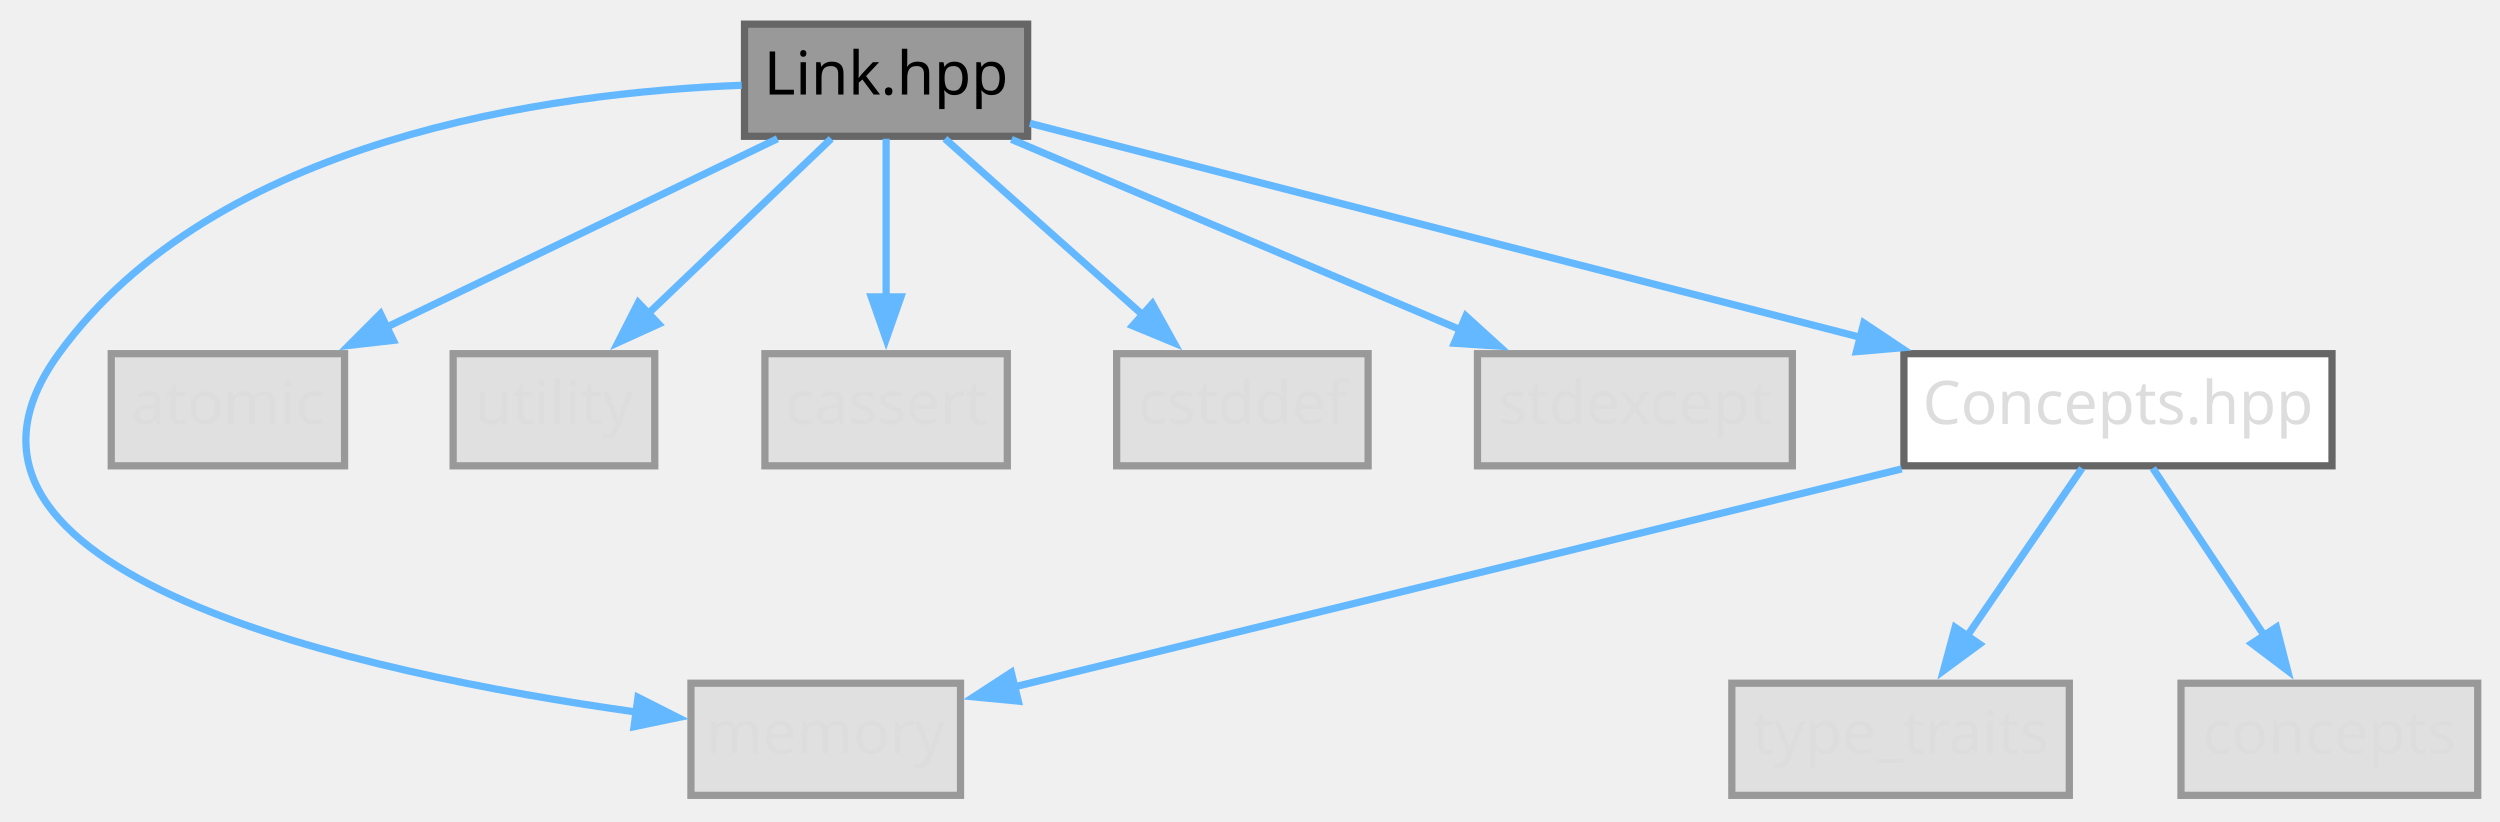
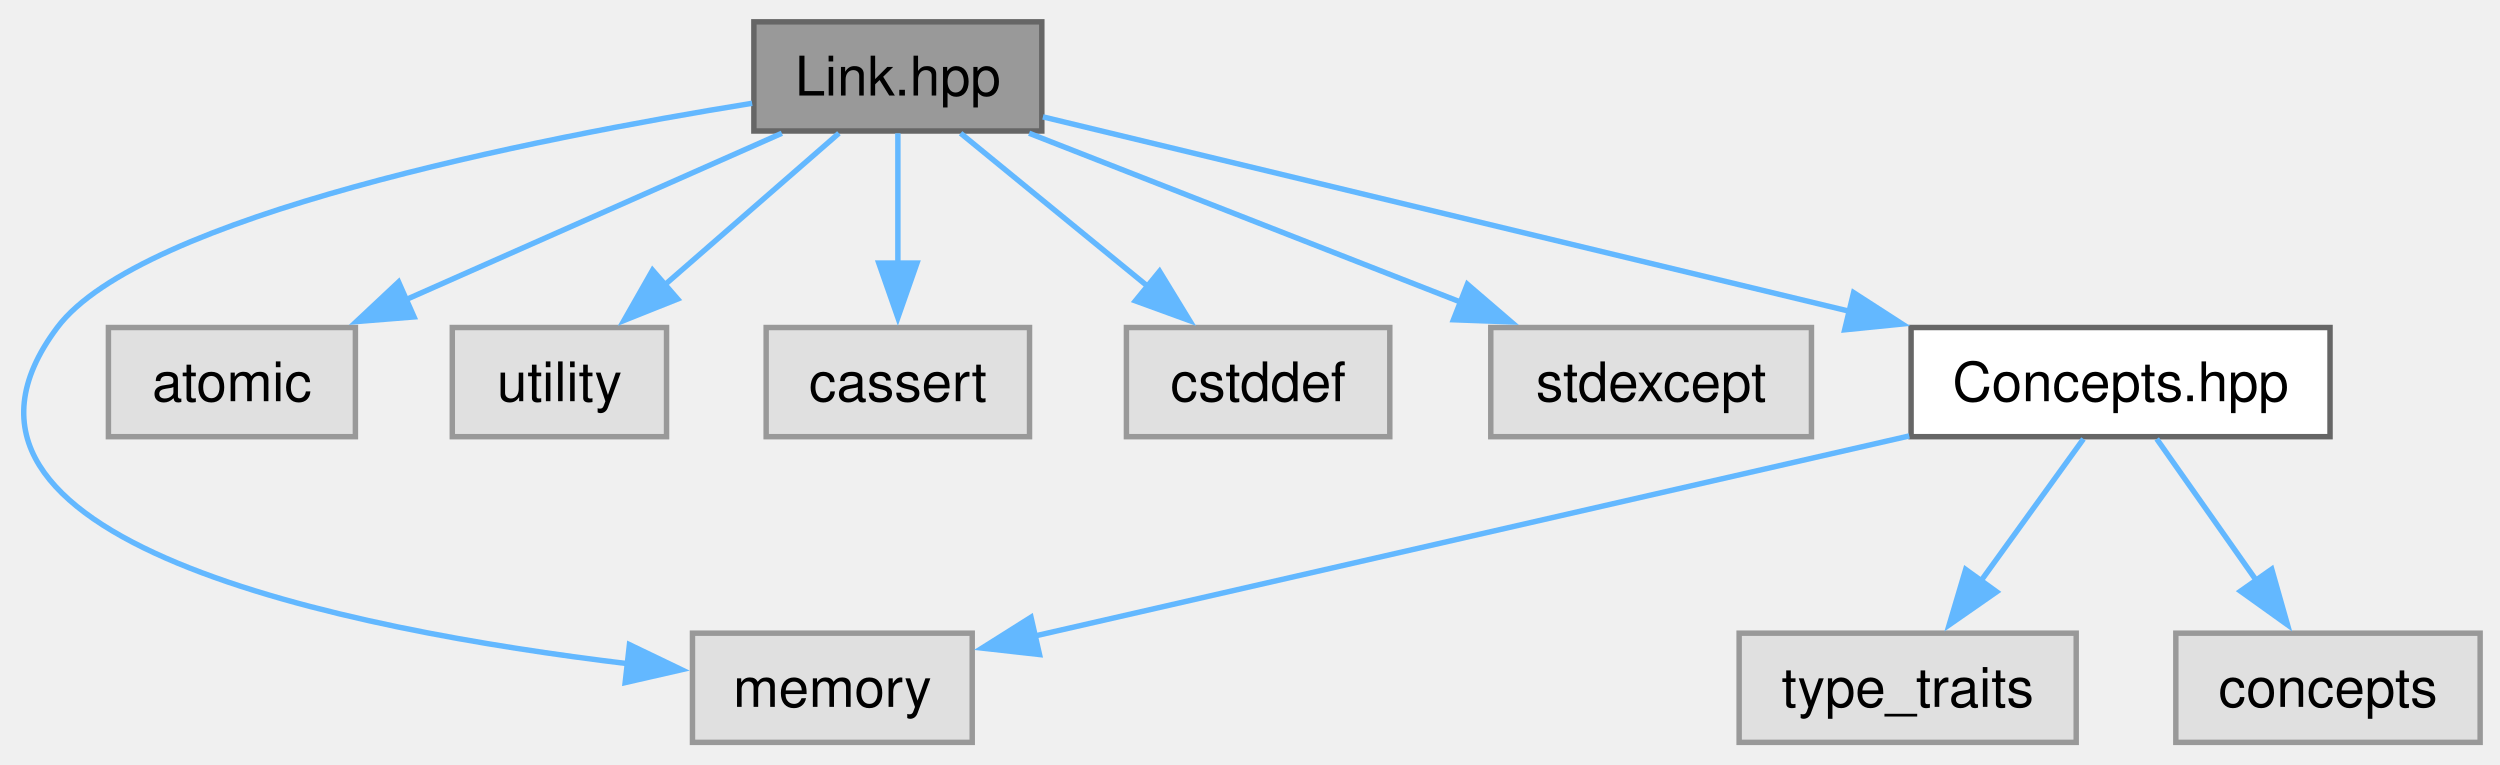
- <svg xmlns="http://www.w3.org/2000/svg" xmlns:xlink="http://www.w3.org/1999/xlink" width="414pt" height="136pt" viewBox="0.00 0.00 414.00 136.00">
-   <g id="graph0" class="graph" transform="scale(1 1) rotate(0) translate(4 131.71)">
+ <svg xmlns="http://www.w3.org/2000/svg" xmlns:xlink="http://www.w3.org/1999/xlink" width="458pt" height="140pt" viewBox="0.00 0.00 458.00 140.00">
+   <g id="graph0" class="graph" transform="scale(1 1) rotate(0) translate(4 136)">
    <g id="Node000001" class="node">
      <g id="a_Node000001">
        <a xlink:title="Header-only Link family: Link, LinkHost, LinkWeakHost, LinkFromThis.">
-           <polygon fill="#999999" stroke="#666666" stroke-width="1.2" points="166.18,-127.71 119.29,-127.71 119.29,-109.14 166.18,-109.14 166.18,-127.71" />
-           <text xml:space="preserve" text-anchor="middle" x="142.74" y="-116.05" font-family="Segoe UI" font-size="10.00">Link.hpp</text>
+           <polygon fill="#999999" stroke="#666666" points="186.86,-132 134.11,-132 134.11,-112 186.86,-112 186.86,-132" />
+           <text xml:space="preserve" text-anchor="middle" x="160.49" y="-118.5" font-family="Helvetica,sans-Serif" font-size="10.00">Link.hpp</text>
        </a>
      </g>
    </g>
    <g id="Node000002" class="node">
      <g id="a_Node000002">
        <a xlink:title=" ">
-           <polygon fill="#e0e0e0" stroke="#999999" stroke-width="1.2" points="155.06,-18.57 110.42,-18.57 110.42,0 155.06,0 155.06,-18.57" />
-           <text xml:space="preserve" text-anchor="middle" x="132.74" y="-6.91" font-family="Segoe UI" font-size="10.00" fill="#dddddd">memory</text>
+           <polygon fill="#e0e0e0" stroke="#999999" points="174.11,-20 122.86,-20 122.86,0 174.11,0 174.11,-20" />
+           <text xml:space="preserve" text-anchor="middle" x="148.49" y="-6.5" font-family="Helvetica,sans-Serif" font-size="10.00">memory</text>
        </a>
      </g>
    </g>
    <g id="edge1_Node000001_Node000002" class="edge">
      <g id="a_edge1_Node000001_Node000002">
        <a xlink:title=" ">
-           <path fill="none" stroke="#63b8ff" stroke-width="1.2" d="M118.82,-117.59C86.98,-116.35 31.69,-108.81 5.74,-73.14 -20.8,-36.68 55.76,-20.21 101.39,-13.79" />
-           <polygon fill="#63b8ff" stroke="#63b8ff" stroke-width="1.2" points="101.65,-16.23 108.27,-12.88 101,-11.37 101.65,-16.23" />
+           <path fill="none" stroke="#63b8ff" d="M133.79,-117.08C93.9,-110.63 21.77,-96.39 6.49,-76 -22.86,-36.85 59.72,-20.6 111.01,-14.41" />
+           <polygon fill="#63b8ff" stroke="#63b8ff" points="111.31,-17.9 120.86,-13.31 110.53,-10.95 111.31,-17.9" />
        </a>
      </g>
    </g>
    <g id="Node000003" class="node">
      <g id="a_Node000003">
        <a xlink:title=" ">
-           <polygon fill="#e0e0e0" stroke="#999999" stroke-width="1.2" points="53.06,-73.14 14.42,-73.14 14.42,-54.57 53.06,-54.57 53.06,-73.14" />
-           <text xml:space="preserve" text-anchor="middle" x="33.74" y="-61.48" font-family="Segoe UI" font-size="10.00" fill="#dddddd">atomic</text>
+           <polygon fill="#e0e0e0" stroke="#999999" points="61.11,-76 15.86,-76 15.86,-56 61.11,-56 61.11,-76" />
+           <text xml:space="preserve" text-anchor="middle" x="38.49" y="-62.5" font-family="Helvetica,sans-Serif" font-size="10.00">atomic</text>
        </a>
      </g>
    </g>
    <g id="edge2_Node000001_Node000003" class="edge">
      <g id="a_edge2_Node000001_Node000003">
        <a xlink:title=" ">
-           <path fill="none" stroke="#63b8ff" stroke-width="1.2" d="M124.74,-108.74C107.09,-100.23 80,-87.17 59.96,-77.5" />
-           <polygon fill="#63b8ff" stroke="#63b8ff" stroke-width="1.2" points="61.13,-75.35 53.76,-74.51 59,-79.76 61.13,-75.35" />
+           <path fill="none" stroke="#63b8ff" d="M139.24,-111.59C120.2,-103.17 92.01,-90.69 70.29,-81.07" />
+           <polygon fill="#63b8ff" stroke="#63b8ff" points="71.85,-77.94 61.29,-77.09 69.02,-84.34 71.85,-77.94" />
        </a>
      </g>
    </g>
    <g id="Node000004" class="node">
      <g id="a_Node000004">
        <a xlink:title=" ">
-           <polygon fill="#e0e0e0" stroke="#999999" stroke-width="1.2" points="104.43,-73.14 71.04,-73.14 71.04,-54.57 104.43,-54.57 104.43,-73.14" />
-           <text xml:space="preserve" text-anchor="middle" x="87.74" y="-61.48" font-family="Segoe UI" font-size="10.00" fill="#dddddd">utility</text>
+           <polygon fill="#e0e0e0" stroke="#999999" points="118.11,-76 78.86,-76 78.86,-56 118.11,-56 118.11,-76" />
+           <text xml:space="preserve" text-anchor="middle" x="98.49" y="-62.5" font-family="Helvetica,sans-Serif" font-size="10.00">utility</text>
        </a>
      </g>
    </g>
    <g id="edge3_Node000001_Node000004" class="edge">
      <g id="a_edge3_Node000001_Node000004">
        <a xlink:title=" ">
-           <path fill="none" stroke="#63b8ff" stroke-width="1.2" d="M133.65,-108.74C125.42,-100.88 113.12,-89.12 103.32,-79.75" />
-           <polygon fill="#63b8ff" stroke="#63b8ff" stroke-width="1.2" points="105.08,-78.05 98.33,-74.98 101.7,-81.59 105.08,-78.05" />
+           <path fill="none" stroke="#63b8ff" d="M149.69,-111.59C140.89,-103.93 128.24,-92.91 117.71,-83.75" />
+           <polygon fill="#63b8ff" stroke="#63b8ff" points="120.14,-81.22 110.31,-77.29 115.55,-86.5 120.14,-81.22" />
        </a>
      </g>
    </g>
    <g id="Node000005" class="node">
      <g id="a_Node000005">
        <a xlink:title=" ">
-           <polygon fill="#e0e0e0" stroke="#999999" stroke-width="1.2" points="162.81,-73.14 122.67,-73.14 122.67,-54.57 162.81,-54.57 162.81,-73.14" />
-           <text xml:space="preserve" text-anchor="middle" x="142.74" y="-61.48" font-family="Segoe UI" font-size="10.00" fill="#dddddd">cassert</text>
+           <polygon fill="#e0e0e0" stroke="#999999" points="184.61,-76 136.36,-76 136.36,-56 184.61,-56 184.61,-76" />
+           <text xml:space="preserve" text-anchor="middle" x="160.49" y="-62.5" font-family="Helvetica,sans-Serif" font-size="10.00">cassert</text>
        </a>
      </g>
    </g>
    <g id="edge4_Node000001_Node000005" class="edge">
      <g id="a_edge4_Node000001_Node000005">
        <a xlink:title=" ">
-           <path fill="none" stroke="#63b8ff" stroke-width="1.2" d="M142.74,-108.74C142.74,-101.63 142.74,-91.34 142.74,-82.51" />
-           <polygon fill="#63b8ff" stroke="#63b8ff" stroke-width="1.2" points="145.19,-82.54 142.74,-75.54 140.29,-82.54 145.19,-82.54" />
+           <path fill="none" stroke="#63b8ff" d="M160.49,-111.59C160.49,-105.01 160.49,-95.96 160.49,-87.73" />
+           <polygon fill="#63b8ff" stroke="#63b8ff" points="163.99,-87.81 160.49,-77.81 156.99,-87.81 163.99,-87.81" />
        </a>
      </g>
    </g>
    <g id="Node000006" class="node">
      <g id="a_Node000006">
        <a xlink:title=" ">
-           <polygon fill="#e0e0e0" stroke="#999999" stroke-width="1.2" points="222.56,-73.14 180.92,-73.14 180.92,-54.57 222.56,-54.57 222.56,-73.14" />
-           <text xml:space="preserve" text-anchor="middle" x="201.74" y="-61.48" font-family="Segoe UI" font-size="10.00" fill="#dddddd">cstddef</text>
+           <polygon fill="#e0e0e0" stroke="#999999" points="250.61,-76 202.36,-76 202.36,-56 250.61,-56 250.61,-76" />
+           <text xml:space="preserve" text-anchor="middle" x="226.49" y="-62.5" font-family="Helvetica,sans-Serif" font-size="10.00">cstddef</text>
        </a>
      </g>
    </g>
    <g id="edge5_Node000001_Node000006" class="edge">
      <g id="a_edge5_Node000001_Node000006">
        <a xlink:title=" ">
-           <path fill="none" stroke="#63b8ff" stroke-width="1.2" d="M152.48,-108.74C161.39,-100.8 174.76,-88.89 185.32,-79.48" />
-           <polygon fill="#63b8ff" stroke="#63b8ff" stroke-width="1.2" points="186.83,-81.42 190.42,-74.93 183.57,-77.76 186.83,-81.42" />
+           <path fill="none" stroke="#63b8ff" d="M171.98,-111.59C181.45,-103.85 195.09,-92.69 206.36,-83.47" />
+           <polygon fill="#63b8ff" stroke="#63b8ff" points="208.43,-86.3 213.95,-77.26 204,-80.88 208.43,-86.3" />
        </a>
      </g>
    </g>
    <g id="Node000007" class="node">
      <g id="a_Node000007">
        <a xlink:title=" ">
-           <polygon fill="#e0e0e0" stroke="#999999" stroke-width="1.2" points="292.81,-73.14 240.67,-73.14 240.67,-54.57 292.81,-54.57 292.81,-73.14" />
-           <text xml:space="preserve" text-anchor="middle" x="266.74" y="-61.48" font-family="Segoe UI" font-size="10.00" fill="#dddddd">stdexcept</text>
+           <polygon fill="#e0e0e0" stroke="#999999" points="327.86,-76 269.11,-76 269.11,-56 327.86,-56 327.86,-76" />
+           <text xml:space="preserve" text-anchor="middle" x="298.49" y="-62.5" font-family="Helvetica,sans-Serif" font-size="10.00">stdexcept</text>
        </a>
      </g>
    </g>
    <g id="edge6_Node000001_Node000007" class="edge">
      <g id="a_edge6_Node000001_Node000007">
        <a xlink:title=" ">
-           <path fill="none" stroke="#63b8ff" stroke-width="1.2" d="M163.49,-108.63C183.88,-99.98 215.15,-86.72 237.94,-77.06" />
-           <polygon fill="#63b8ff" stroke="#63b8ff" stroke-width="1.2" points="238.75,-79.38 244.24,-74.39 236.84,-74.87 238.75,-79.38" />
+           <path fill="none" stroke="#63b8ff" d="M184.53,-111.59C206.46,-103.01 239.12,-90.23 263.86,-80.55" />
+           <polygon fill="#63b8ff" stroke="#63b8ff" points="264.82,-83.93 272.85,-77.03 262.27,-77.42 264.82,-83.93" />
        </a>
      </g>
    </g>
    <g id="Node000008" class="node">
      <g id="a_Node000008">
        <a xlink:href="../../d9/db9/_concepts_8hpp.html" target="_top" xlink:title="Header file for custom concepts.">
-           <polygon fill="white" stroke="#666666" stroke-width="1.2" points="382.18,-73.14 311.29,-73.14 311.29,-54.57 382.18,-54.57 382.18,-73.14" />
-           <text xml:space="preserve" text-anchor="middle" x="346.74" y="-61.48" font-family="Segoe UI" font-size="10.00" fill="#dddddd">Concepts.hpp</text>
+           <polygon fill="white" stroke="#666666" points="422.86,-76 346.11,-76 346.11,-56 422.86,-56 422.86,-76" />
+           <text xml:space="preserve" text-anchor="middle" x="384.49" y="-62.5" font-family="Helvetica,sans-Serif" font-size="10.00">Concepts.hpp</text>
        </a>
      </g>
    </g>
    <g id="edge7_Node000001_Node000008" class="edge">
      <g id="a_edge7_Node000001_Node000008">
        <a xlink:title=" ">
-           <path fill="none" stroke="#63b8ff" stroke-width="1.2" d="M166.54,-111.29C200.26,-102.6 262.5,-86.56 304.26,-75.8" />
-           <polygon fill="#63b8ff" stroke="#63b8ff" stroke-width="1.2" points="304.65,-78.23 310.82,-74.11 303.43,-73.48 304.65,-78.23" />
+           <path fill="none" stroke="#63b8ff" d="M187.06,-114.59C223.39,-105.84 289.23,-89.96 334.83,-78.97" />
+           <polygon fill="#63b8ff" stroke="#63b8ff" points="335.58,-82.39 344.49,-76.64 333.94,-75.58 335.58,-82.39" />
        </a>
      </g>
    </g>
    <g id="edge10_Node000008_Node000002" class="edge">
      <g id="a_edge10_Node000008_Node000002">
        <a xlink:title=" ">
-           <path fill="none" stroke="#63b8ff" stroke-width="1.2" d="M310.92,-54.06C269.77,-43.95 202.91,-27.52 163.85,-17.93" />
-           <polygon fill="#63b8ff" stroke="#63b8ff" stroke-width="1.2" points="164.63,-15.6 157.25,-16.31 163.47,-20.36 164.63,-15.6" />
+           <path fill="none" stroke="#63b8ff" d="M345.78,-56.14C301.37,-45.98 229.06,-29.44 185.41,-19.45" />
+           <polygon fill="#63b8ff" stroke="#63b8ff" points="186.44,-16.09 175.91,-17.27 184.88,-22.92 186.44,-16.09" />
        </a>
      </g>
    </g>
    <g id="Node000009" class="node">
      <g id="a_Node000009">
        <a xlink:title=" ">
-           <polygon fill="#e0e0e0" stroke="#999999" stroke-width="1.2" points="338.68,-18.57 282.79,-18.57 282.79,0 338.68,0 338.68,-18.57" />
-           <text xml:space="preserve" text-anchor="middle" x="310.74" y="-6.91" font-family="Segoe UI" font-size="10.00" fill="#dddddd">type_traits</text>
+           <polygon fill="#e0e0e0" stroke="#999999" points="376.36,-20 314.61,-20 314.61,0 376.36,0 376.36,-20" />
+           <text xml:space="preserve" text-anchor="middle" x="345.49" y="-6.5" font-family="Helvetica,sans-Serif" font-size="10.00">type_traits</text>
        </a>
      </g>
    </g>
    <g id="edge8_Node000008_Node000009" class="edge">
      <g id="a_edge8_Node000008_Node000009">
        <a xlink:title=" ">
-           <path fill="none" stroke="#63b8ff" stroke-width="1.2" d="M340.79,-54.17C335.61,-46.61 327.97,-35.45 321.68,-26.27" />
-           <polygon fill="#63b8ff" stroke="#63b8ff" stroke-width="1.2" points="323.81,-25.04 317.84,-20.65 319.77,-27.81 323.81,-25.04" />
+           <path fill="none" stroke="#63b8ff" d="M377.69,-55.59C372.49,-48.39 365.16,-38.23 358.8,-29.43" />
+           <polygon fill="#63b8ff" stroke="#63b8ff" points="361.78,-27.58 353.09,-21.53 356.11,-31.68 361.78,-27.58" />
        </a>
      </g>
    </g>
    <g id="Node000010" class="node">
      <g id="a_Node000010">
        <a xlink:title=" ">
-           <polygon fill="#e0e0e0" stroke="#999999" stroke-width="1.2" points="406.31,-18.57 357.17,-18.57 357.17,0 406.31,0 406.31,-18.57" />
-           <text xml:space="preserve" text-anchor="middle" x="381.74" y="-6.91" font-family="Segoe UI" font-size="10.00" fill="#dddddd">concepts</text>
+           <polygon fill="#e0e0e0" stroke="#999999" points="450.36,-20 394.61,-20 394.61,0 450.36,0 450.36,-20" />
+           <text xml:space="preserve" text-anchor="middle" x="422.49" y="-6.5" font-family="Helvetica,sans-Serif" font-size="10.00">concepts</text>
        </a>
      </g>
    </g>
    <g id="edge9_Node000008_Node000010" class="edge">
      <g id="a_edge9_Node000008_Node000010">
        <a xlink:title=" ">
-           <path fill="none" stroke="#63b8ff" stroke-width="1.2" d="M352.51,-54.17C357.55,-46.61 364.98,-35.45 371.09,-26.27" />
-           <polygon fill="#63b8ff" stroke="#63b8ff" stroke-width="1.2" points="372.98,-27.85 374.82,-20.67 368.9,-25.14 372.98,-27.85" />
+           <path fill="none" stroke="#63b8ff" d="M391.11,-55.59C396.17,-48.39 403.32,-38.23 409.52,-29.43" />
+           <polygon fill="#63b8ff" stroke="#63b8ff" points="412.18,-31.73 415.07,-21.54 406.46,-27.7 412.18,-31.73" />
        </a>
      </g>
    </g>
  </g>
</svg>
